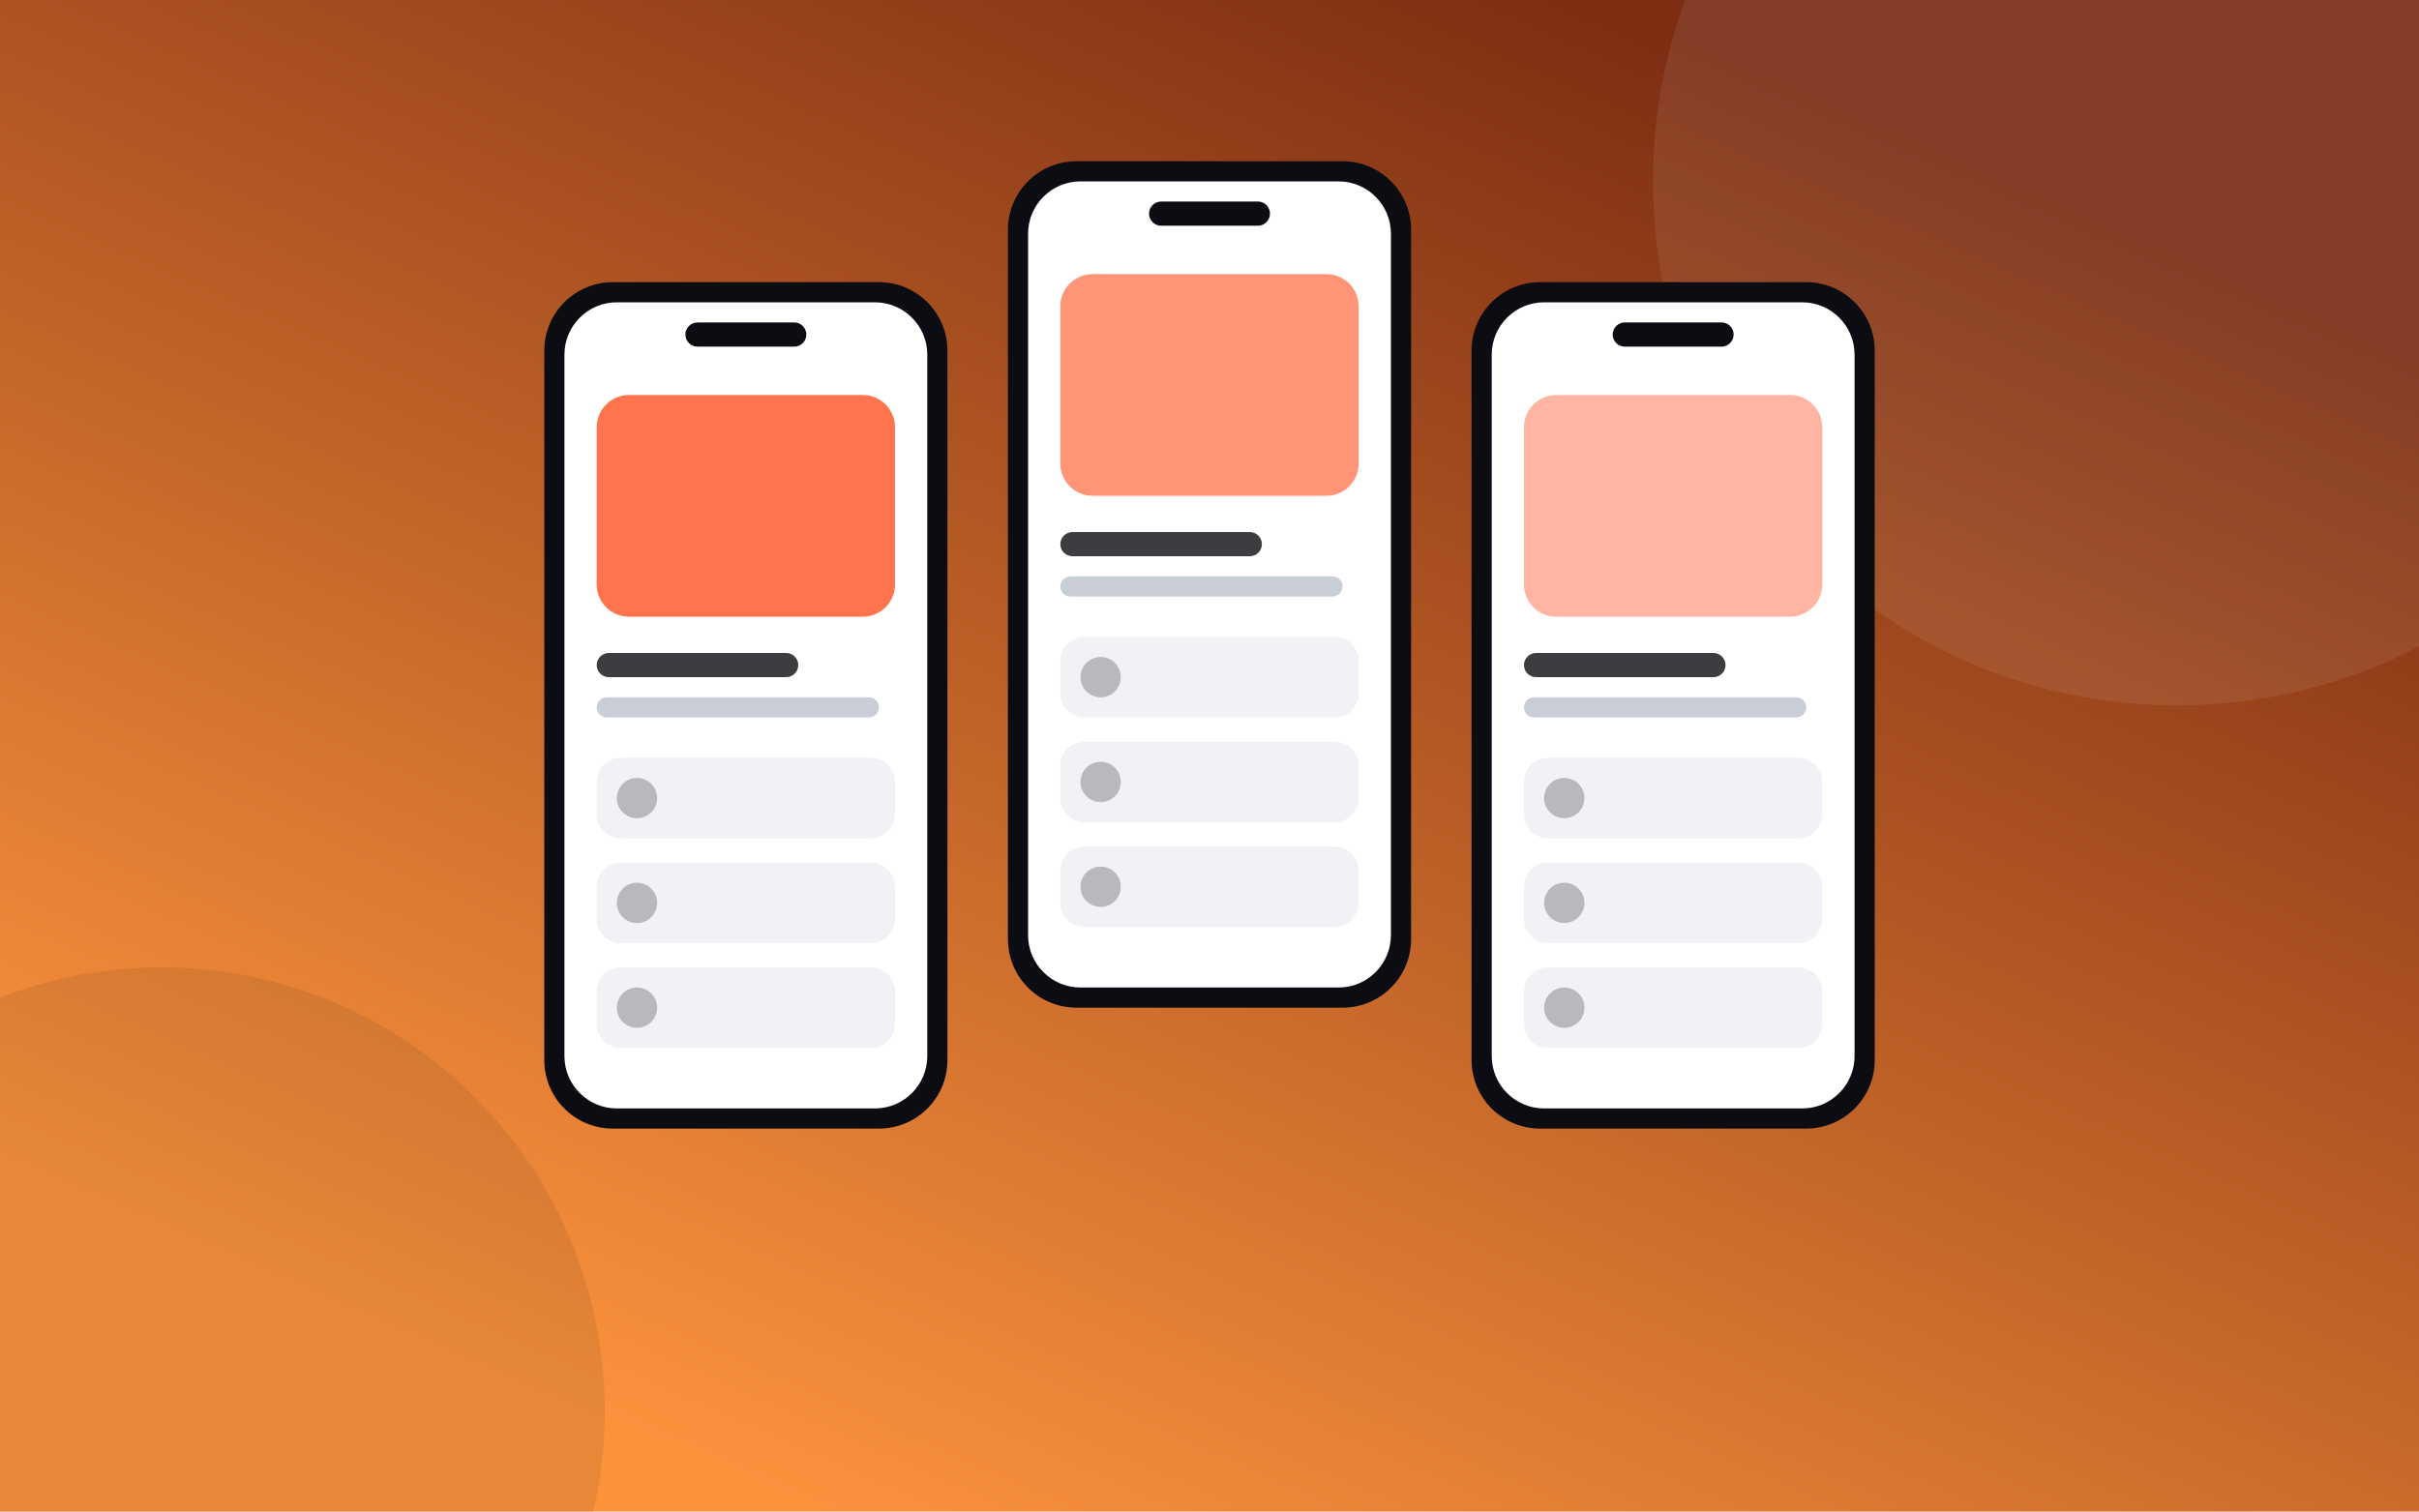
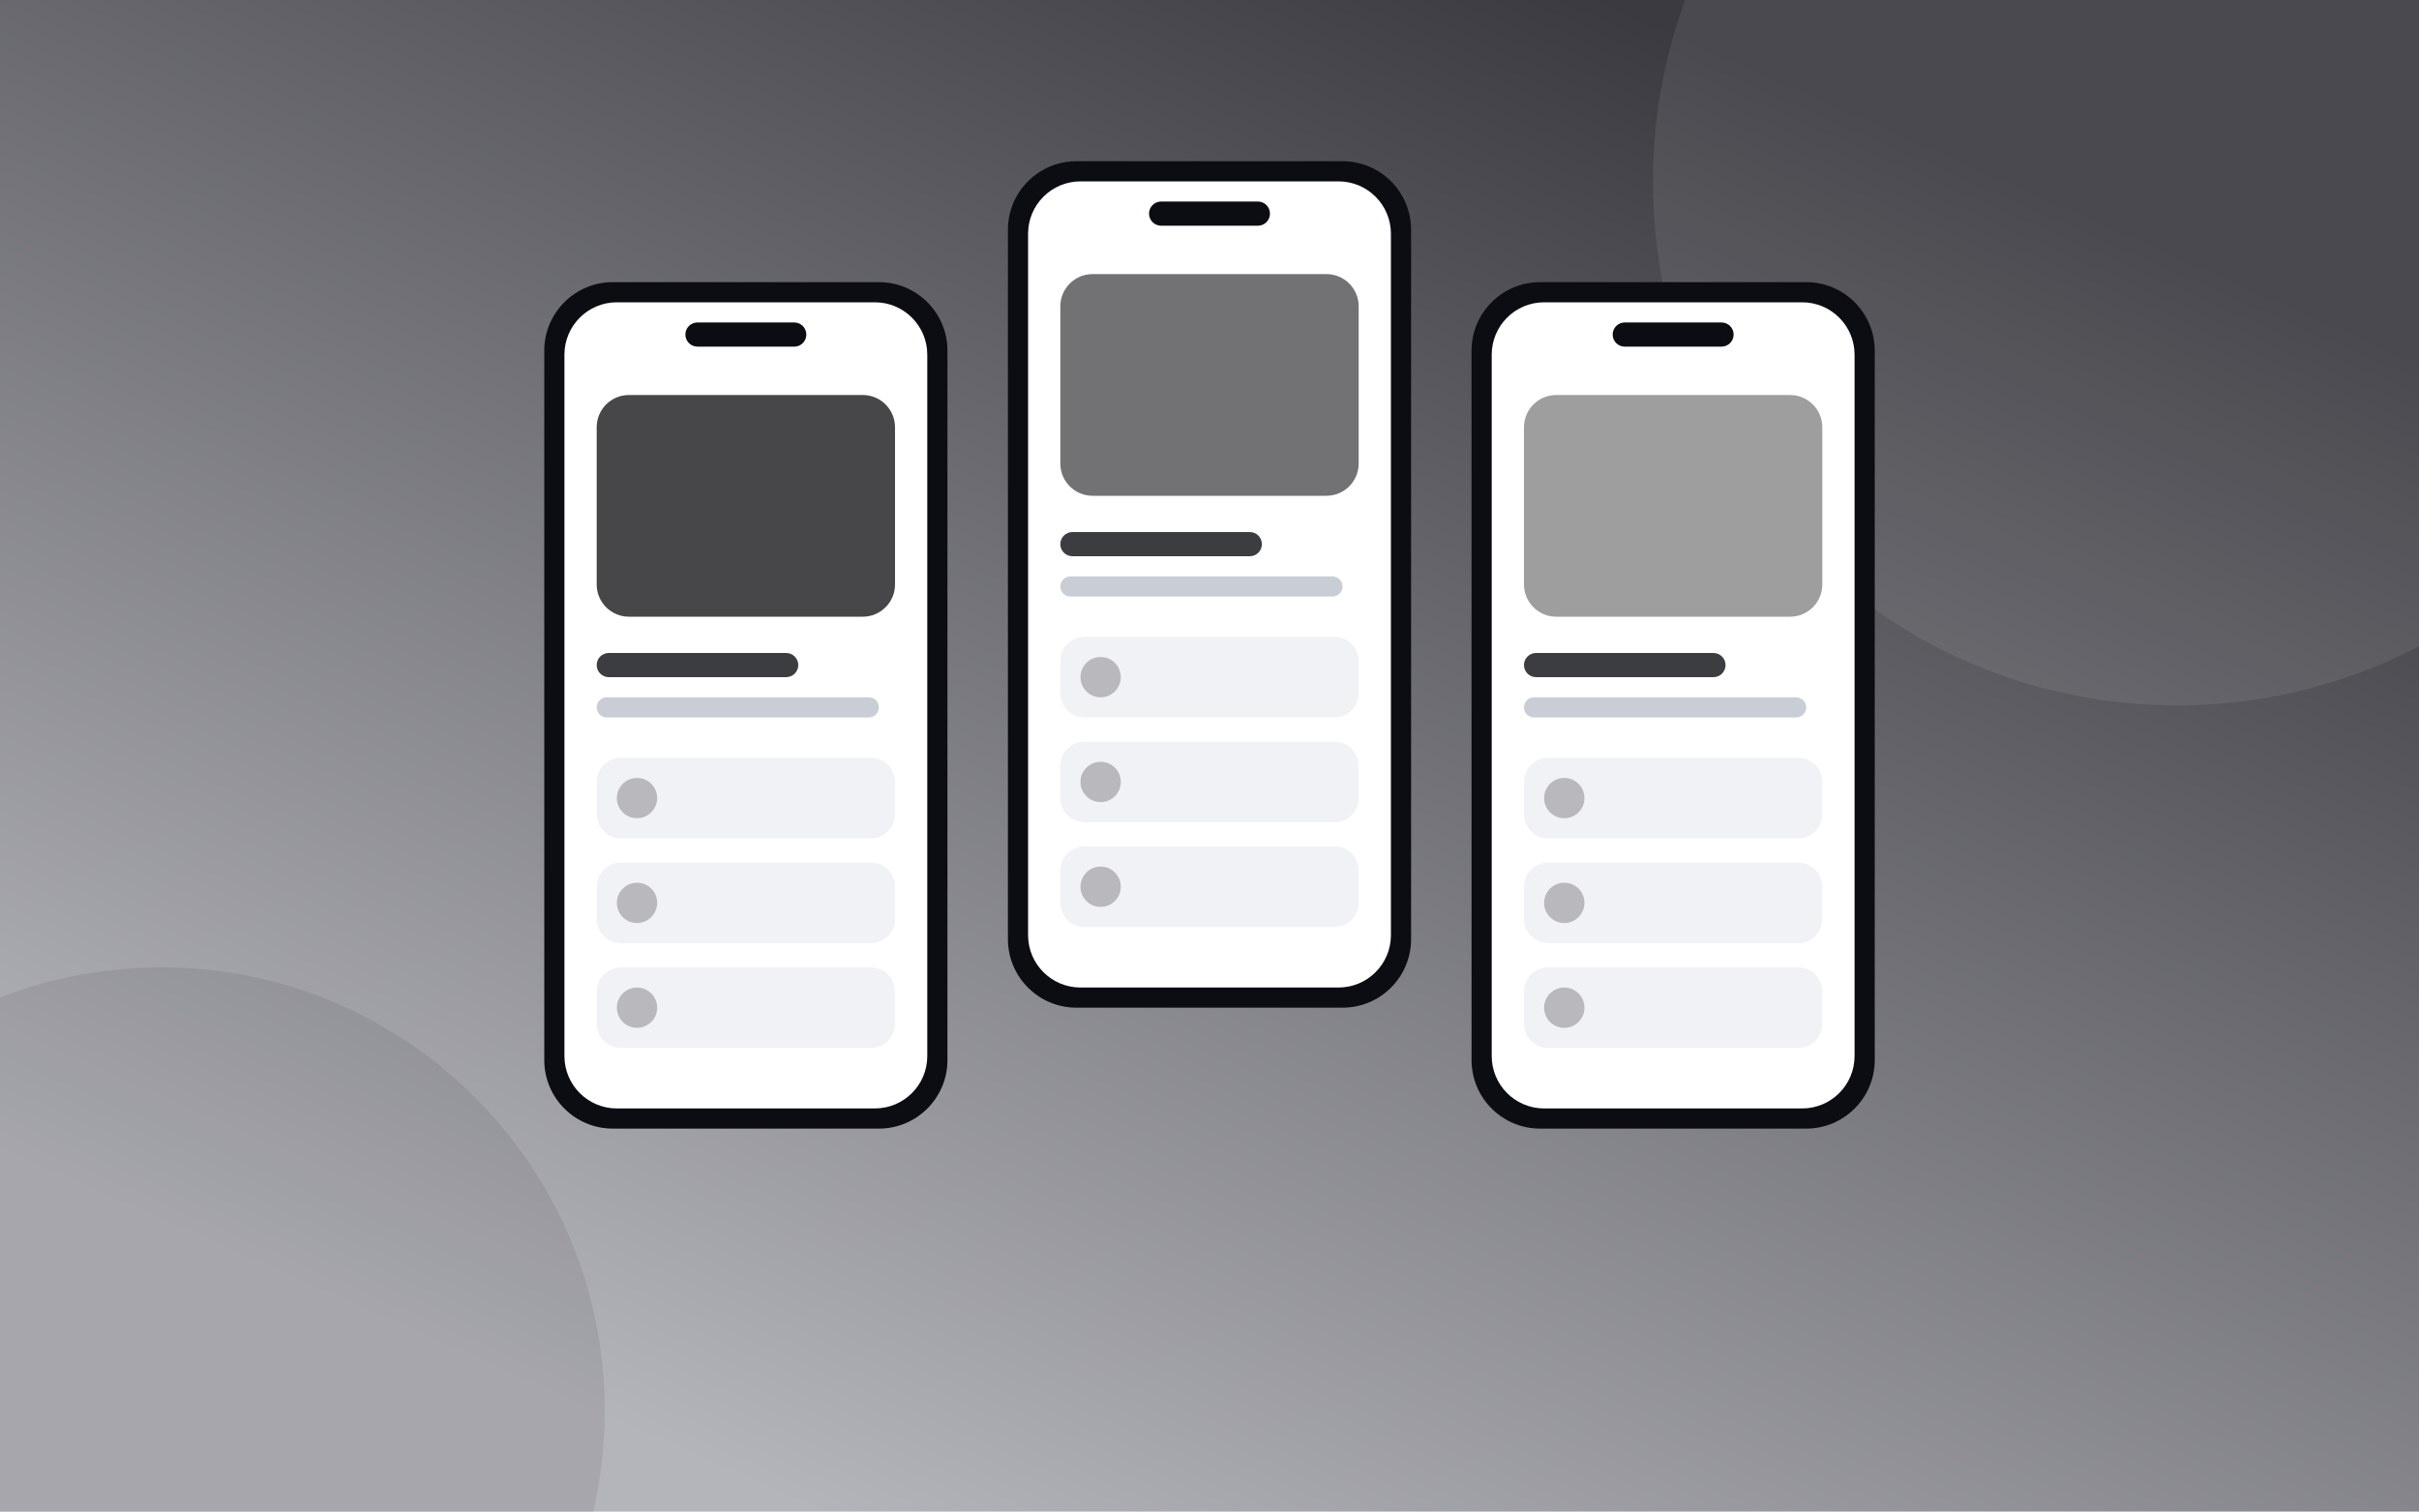
<svg xmlns="http://www.w3.org/2000/svg" viewBox="0 0 1200 750" width="1200" height="750">
  <defs>
    <linearGradient id="g" gradientTransform="rotate(125 .5 .5)">
-       <stop offset="0" stop-color="#7C2D12" />
-       <stop offset="1" stop-color="#FB923C" />
+       <stop offset="0" stop-color="#3A3A40" />
+       <stop offset="1" stop-color="#B4B4BB" />
    </linearGradient>
  </defs>
  <rect width="1200" height="750" fill="url(#g)" />
  <circle cx="1080" cy="90" r="260" fill="#fff" opacity=".08" />
  <circle cx="80" cy="700" r="220" fill="#000" opacity=".08" />
  <g>
    <rect x="270" y="140" width="200" height="420" rx="34" fill="#0B0D12" />
    <rect x="280" y="150" width="180" height="400" rx="26" fill="#fff" />
    <rect x="340" y="160" width="60" height="12" rx="6" fill="#0B0D12" />
-     <rect x="296" y="196" width="148" height="110" rx="16" fill="#FF5B2E" opacity="0.85" />
+     <rect x="296" y="196" width="148" height="110" rx="16" fill="#27272A" opacity="0.85" />
    <rect x="296" y="324" width="100" height="12" rx="6" fill="#0B0D12" opacity=".8" />
    <rect x="296" y="346" width="140" height="10" rx="5" fill="#C9CDD6" />
    <rect x="296" y="376" width="148" height="40" rx="12" fill="#F1F2F5" />
    <circle cx="316" cy="396" r="10" fill="#0B0D12" opacity=".25" />
    <rect x="296" y="428" width="148" height="40" rx="12" fill="#F1F2F5" />
    <circle cx="316" cy="448" r="10" fill="#0B0D12" opacity=".25" />
    <rect x="296" y="480" width="148" height="40" rx="12" fill="#F1F2F5" />
    <circle cx="316" cy="500" r="10" fill="#0B0D12" opacity=".25" />
  </g>
  <g>
    <rect x="500" y="80" width="200" height="420" rx="34" fill="#0B0D12" />
    <rect x="510" y="90" width="180" height="400" rx="26" fill="#fff" />
    <rect x="570" y="100" width="60" height="12" rx="6" fill="#0B0D12" />
-     <rect x="526" y="136" width="148" height="110" rx="16" fill="#FF5B2E" opacity="0.65" />
+     <rect x="526" y="136" width="148" height="110" rx="16" fill="#27272A" opacity="0.65" />
    <rect x="526" y="264" width="100" height="12" rx="6" fill="#0B0D12" opacity=".8" />
    <rect x="526" y="286" width="140" height="10" rx="5" fill="#C9CDD6" />
    <rect x="526" y="316" width="148" height="40" rx="12" fill="#F1F2F5" />
    <circle cx="546" cy="336" r="10" fill="#0B0D12" opacity=".25" />
    <rect x="526" y="368" width="148" height="40" rx="12" fill="#F1F2F5" />
    <circle cx="546" cy="388" r="10" fill="#0B0D12" opacity=".25" />
    <rect x="526" y="420" width="148" height="40" rx="12" fill="#F1F2F5" />
    <circle cx="546" cy="440" r="10" fill="#0B0D12" opacity=".25" />
  </g>
  <g>
    <rect x="730" y="140" width="200" height="420" rx="34" fill="#0B0D12" />
    <rect x="740" y="150" width="180" height="400" rx="26" fill="#fff" />
    <rect x="800" y="160" width="60" height="12" rx="6" fill="#0B0D12" />
-     <rect x="756" y="196" width="148" height="110" rx="16" fill="#FF5B2E" opacity="0.45" />
+     <rect x="756" y="196" width="148" height="110" rx="16" fill="#27272A" opacity="0.45" />
    <rect x="756" y="324" width="100" height="12" rx="6" fill="#0B0D12" opacity=".8" />
    <rect x="756" y="346" width="140" height="10" rx="5" fill="#C9CDD6" />
    <rect x="756" y="376" width="148" height="40" rx="12" fill="#F1F2F5" />
    <circle cx="776" cy="396" r="10" fill="#0B0D12" opacity=".25" />
    <rect x="756" y="428" width="148" height="40" rx="12" fill="#F1F2F5" />
    <circle cx="776" cy="448" r="10" fill="#0B0D12" opacity=".25" />
    <rect x="756" y="480" width="148" height="40" rx="12" fill="#F1F2F5" />
    <circle cx="776" cy="500" r="10" fill="#0B0D12" opacity=".25" />
  </g>
</svg>
